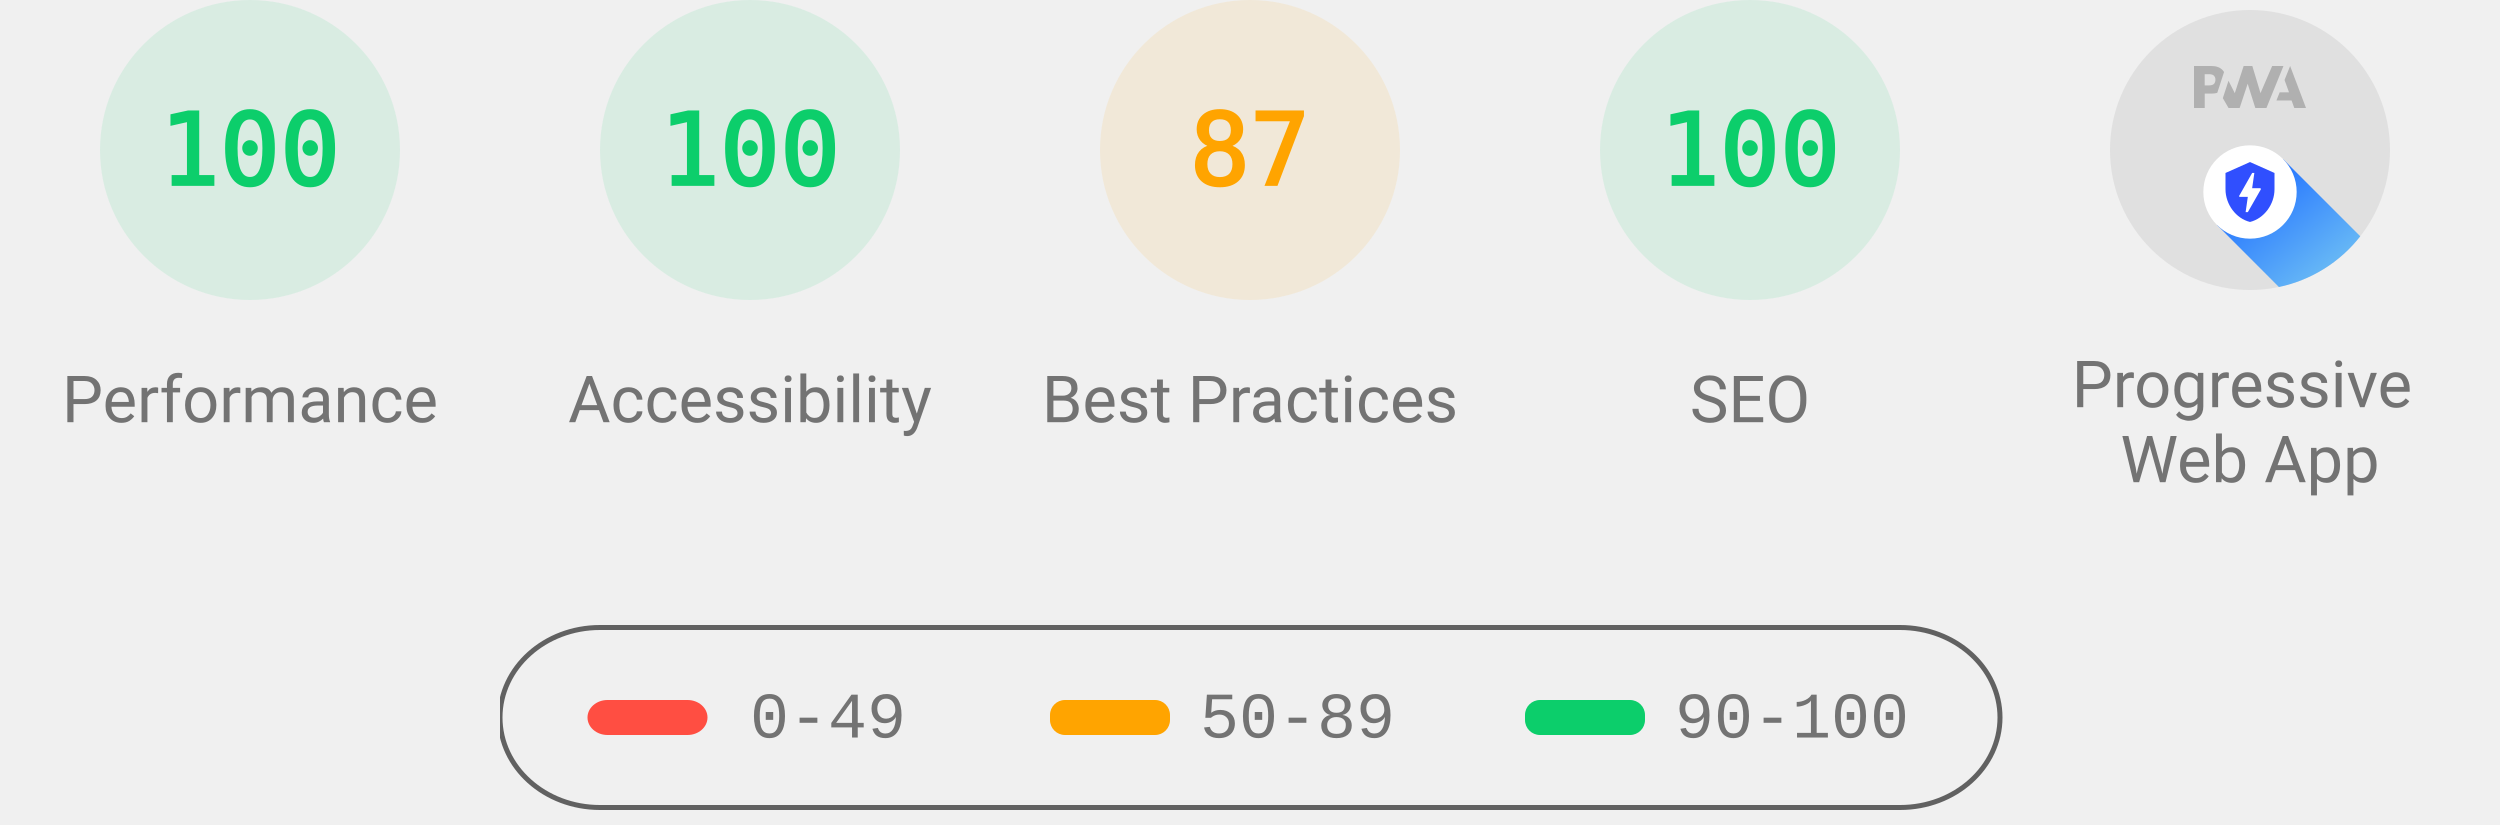
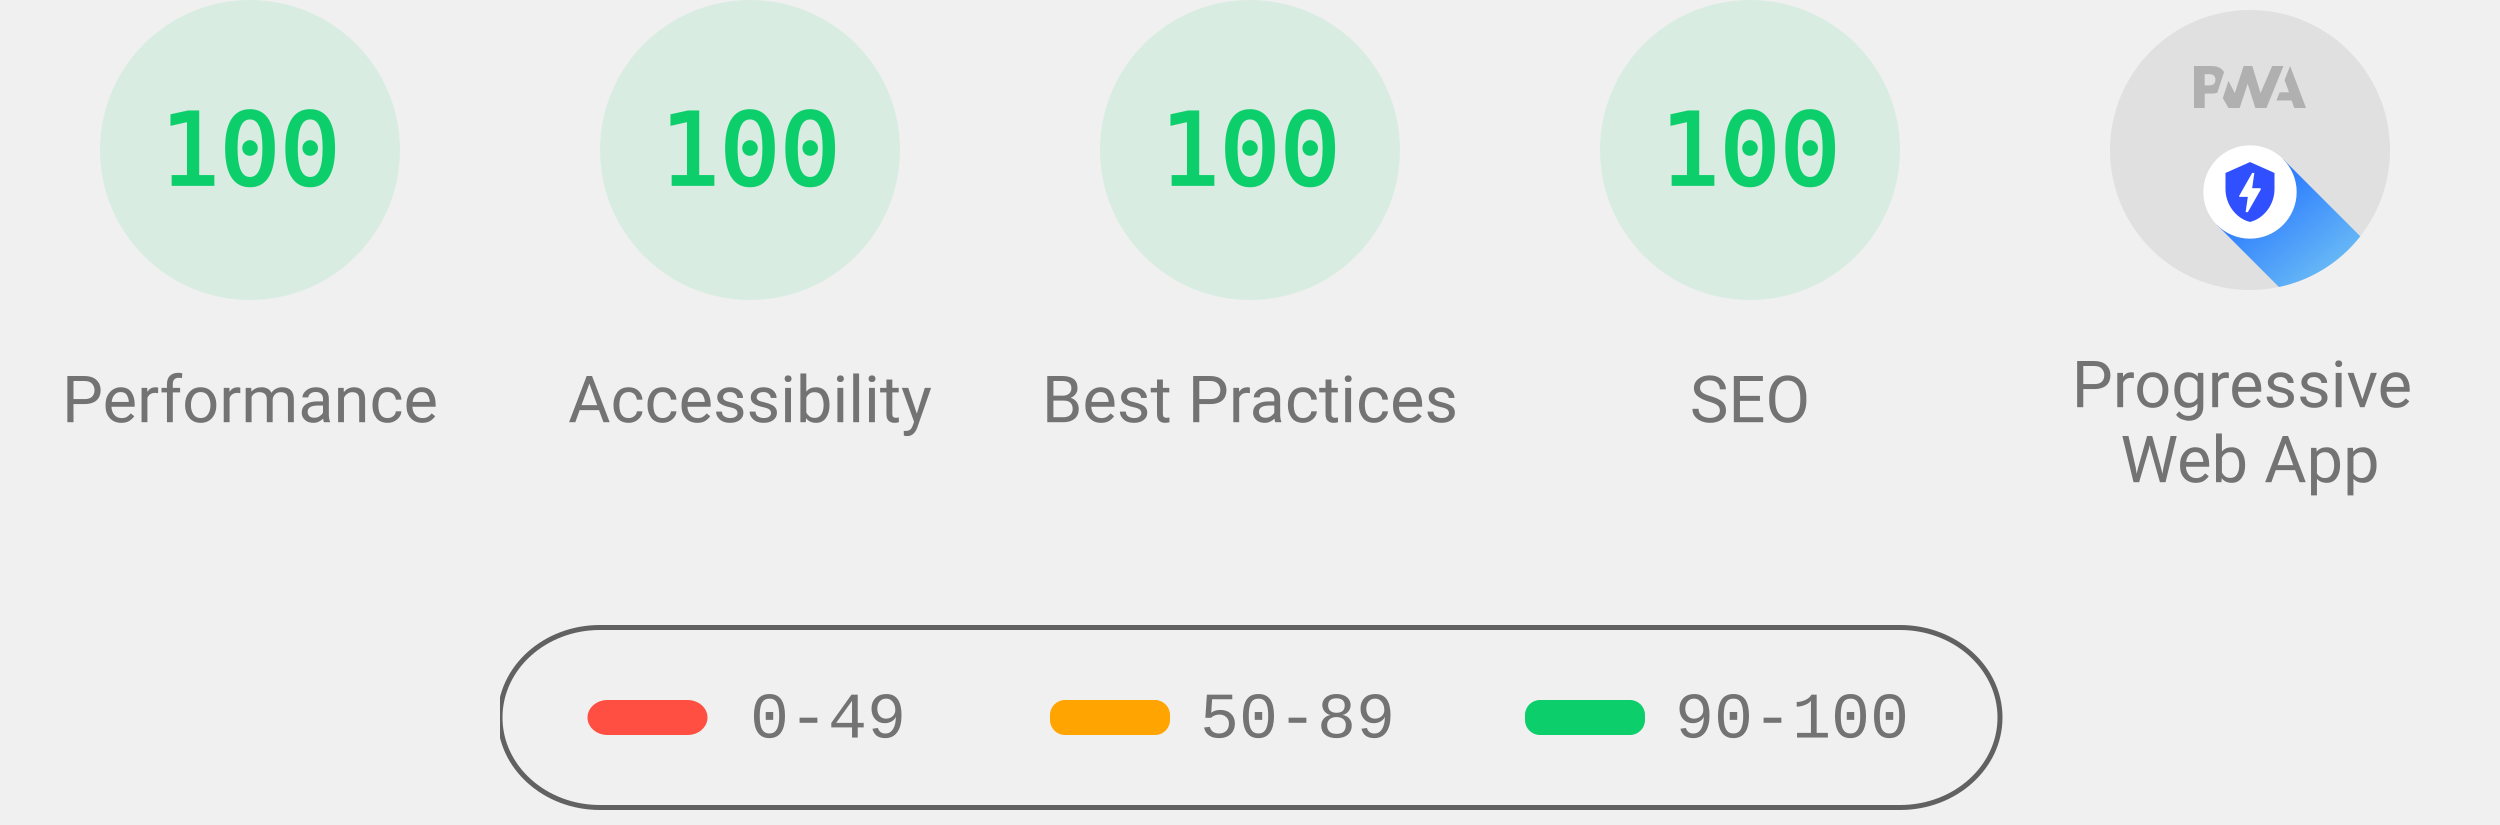
<svg xmlns="http://www.w3.org/2000/svg" class="theme--agnostic" fill="none" width="1000" height="330">
  <style>
			.gauge-base {
				opacity: 0.1
			}

			.gauge-arc {
				fill: none;
				animation-delay: 250ms;
				stroke-linecap: round;
				transform: rotate(-90deg);
				transform-origin: 100px 60px;
				animation: load-gauge 1s ease forwards
			}

			.guage-text {
				font-size: 40px;
				font-family: monospace;
				text-align: center
			}

			.guage-red {
				color: #ff4e42;
				fill: #ff4e42;
				stroke: #ff4e42
			}
			.guage-orange {
				color: #ffa400;
				fill: #ffa400;
				stroke: #ffa400
			}
			.guage-green {
				color: #0cce6b;
				fill: #0cce6b;
				stroke: #0cce6b
			}
			.theme--agnostic .guage-undefined {
				color: #5c5c5c;
				fill: #5c5c5c;
				stroke: #5c5c5c
			}
			.theme--light .guage-undefined {
				color: #1e1e1e;
				fill: #1e1e1e;
				stroke: #1e1e1e
			}
			.theme--dark .guage-undefined {
				color: #f5f5f5;
				fill: #f5f5f5;
				stroke: #f5f5f5
			}

			.guage-title {
				stroke: none;
				font-size: 26px;
				line-height: 26px;
				font-family: Roboto, Halvetica, Arial, sans-serif
			}
			.metric.guage-title {
				font-family: 'Courier New', Courier, monospace
			}
			.theme--agnostic .guage-title {
				color: #737373;
				fill: #737373
			}
			.theme--light .guage-title {
				color: #212121;
				fill: #212121
			}
			.theme--dark .guage-title {
				color: #f5f5f5;
				fill: #f5f5f5
			}

			@keyframes load-gauge {
				from {
					stroke-dasharray: 0 352.858
				}
			}
			.lh-gauge--pwa__disc {
				fill: #e0e0e0
			}
			.lh-gauge--pwa__logo {
				position: relative;
				fill: #b0b0b0
			}
			.lh-gauge--pwa__invisible {
				display: none
			}
			.lh-gauge--pwa__visible {
				display: inline
			}
			.guage-invisible {
				display: none
			}
			.lh-gauge--pwa__logo--primary-color {
				fill: #304ffe
			}
			.theme--agnostic .lh-gauge--pwa__logo--secondary-color {
				fill: #787878
			}
			.theme--light .lh-gauge--pwa__logo--secondary-color {
				fill: #3d3d3d
			}
			.theme--dark .lh-gauge--pwa__logo--secondary-color {
				fill: #d8b6b6
			}
			.theme--light #svg_2 {
				stroke: #00000022
			}
			.theme--agnostic #svg_2 {
				stroke: #616161
			}
			.theme--light #svg_2 {
				stroke: #00000022
			}
			.theme--dark #svg_2 {
				stroke: #f5f5f566
			}
		</style>
  <svg class="guage-div guage-perf guage-green" viewBox="0 0 200 200" width="200" height="200" x="0" y="0">
    <circle class="gauge-base" r="56" cx="100" cy="60" stroke-width="8" />
    <circle class="gauge-arc guage-arc-1" r="56" cx="100" cy="60" stroke-width="8" style="stroke-dasharray: 351.858, 351.858;" />
    <text class="guage-text" x="100px" y="60px" alignment-baseline="central" dominant-baseline="central" text-anchor="middle">100</text>
    <text class="guage-title" x="100px" y="160px" alignment-baseline="central" dominant-baseline="central" text-anchor="middle">Performance</text>
  </svg>
  <svg class="guage-div guage-acc guage-green" viewBox="0 0 200 200" width="200" height="200" x="200" y="0">
    <circle class="gauge-base" r="56" cx="100" cy="60" stroke-width="8" />
    <circle class="gauge-arc guage-arc-2" r="56" cx="100" cy="60" stroke-width="8" style="stroke-dasharray: 351.858, 351.858;" />
    <text class="guage-text" x="100px" y="60px" alignment-baseline="central" dominant-baseline="central" text-anchor="middle">100</text>
    <text class="guage-title" x="100px" y="160px" alignment-baseline="central" dominant-baseline="central" text-anchor="middle">Accessibility</text>
  </svg>
-   <svg class="guage-div guage-best guage-orange" viewBox="0 0 200 200" width="200" height="200" x="400" y="0">
-     <circle class="gauge-base" r="56" cx="100" cy="60" stroke-width="8" />
-     <circle class="gauge-arc guage-arc-3" r="56" cx="100" cy="60" stroke-width="8" style="stroke-dasharray: 306.116, 351.858;" />
-     <text class="guage-text" x="100px" y="60px" alignment-baseline="central" dominant-baseline="central" text-anchor="middle">87</text>
+   <svg class="guage-div guage-best guage-green" viewBox="0 0 200 200" width="200" height="200" x="400" y="0">
+     <circle class="gauge-base" r="56" cx="100" cy="60" stroke-width="8" />
+     <circle class="gauge-arc guage-arc-3" r="56" cx="100" cy="60" stroke-width="8" style="stroke-dasharray: 351.858, 351.858;" />
+     <text class="guage-text" x="100px" y="60px" alignment-baseline="central" dominant-baseline="central" text-anchor="middle">100</text>
    <text class="guage-title" x="100px" y="160px" alignment-baseline="central" dominant-baseline="central" text-anchor="middle">Best Practices</text>
  </svg>
  <svg class="guage-div guage-seo guage-green" viewBox="0 0 200 200" width="200" height="200" x="600" y="0">
    <circle class="gauge-base" r="56" cx="100" cy="60" stroke-width="8" />
    <circle class="gauge-arc guage-arc-4" r="56" cx="100" cy="60" stroke-width="8" style="stroke-dasharray: 351.858, 351.858;" />
    <text class="guage-text" x="100px" y="60px" alignment-baseline="central" dominant-baseline="central" text-anchor="middle">100</text>
    <text class="guage-title" x="100px" y="160px" alignment-baseline="central" dominant-baseline="central" text-anchor="middle">SEO</text>
  </svg>
  <svg class="guage-div guage-pwa " viewBox="0 0 200 200" width="200" height="200" x="800" y="0">
    <svg viewBox="0 0 60 60" width="112" height="112" x="44" y="4">
      <defs>
        <linearGradient id="lh-gauge--pwa__check-circle__gradient-0" x1="50%" y1="0%" x2="50%" y2="100%">
          <stop stop-color="#00C852" offset="0%" />
          <stop stop-color="#009688" offset="100%" />
        </linearGradient>
        <linearGradient id="lh-gauge--pwa__installable__shadow-gradient-0" x1="76.056%" x2="24.111%" y1="82.995%" y2="24.735%">
          <stop stop-color="#A5D6A7" offset="0%" />
          <stop stop-color="#80CBC4" offset="100%" />
        </linearGradient>
        <linearGradient id="lh-gauge--pwa__fast-reliable__shadow-gradient-0" x1="76.056%" y1="82.995%" x2="25.678%" y2="26.493%">
          <stop stop-color="#64B5F6" offset="0%" />
          <stop stop-color="#2979FF" offset="100%" />
        </linearGradient>
        <g id="lh-gauge--pwa__fast-reliable-badge-0">
          <circle fill="#FFFFFF" cx="10" cy="10" r="10" />
          <path fill="#304FFE" d="M10 3.58l5.25 2.34v3.5c0 3.23-2.24 6.26-5.25 7-3.01-.74-5.25-3.77-5.25-7v-3.5L10 3.58zm-.47 10.74l2.76-4.83.03-.07c.04-.08 0-.24-.22-.24h-1.64l.47-3.26h-.47l-2.7 4.77c-.02.01.05-.1-.04.05-.09.16-.1.31.18.31h1.63l-.47 3.27h.47z" />
        </g>
        <g id="lh-gauge--pwa__installable-badge-0">
          <circle fill="#FFFFFF" cx="10" cy="10" r="10" />
          <path fill="#009688" d="M10 4.167A5.835 5.835 0 0 0 4.167 10 5.835 5.835 0 0 0 10 15.833 5.835 5.835 0 0 0 15.833 10 5.835 5.835 0 0 0 10 4.167zm2.917 6.416h-2.334v2.334H9.417v-2.334H7.083V9.417h2.334V7.083h1.166v2.334h2.334v1.166z" />
        </g>
      </defs>
      <g stroke="none" fill-rule="nonzero">
        <circle class="lh-gauge--pwa__disc" cx="30" cy="30" r="30" />
        <g class="lh-gauge--pwa__logo">
          <path d="M35.66 19.39l.7-1.75h2L37.4 15 38.6 12l3.4 9h-2.51l-.58-1.61z" />
          <path d="M33.52 21l3.65-9h-2.42l-2.5 5.82L30.5 12h-1.86l-1.9 5.82-1.35-2.65-1.21 3.72L25.4 21h2.38l1.72-5.2 1.64 5.2z" />
          <path fill-rule="nonzero" d="M20.3 17.91h1.48c.45 0 .85-.05 1.2-.15l.39-1.18 1.07-3.3a2.64 2.64 0 0 0-.28-.37c-.55-.6-1.36-.91-2.42-.91H18v9h2.3V17.9zm1.96-3.84c.22.22.33.5.33.87 0 .36-.1.65-.29.87-.2.23-.59.35-1.15.35h-.86v-2.41h.87c.52 0 .89.1 1.1.32z" />
        </g>
        <rect class="lh-gauge--pwa__component lh-gauge--pwa__na-line lh-gauge--pwa__invisible" fill="#FFFFFF" x="20" y="32" width="20" height="4" rx="2" />
        <g class="lh-gauge--pwa__component lh-gauge--pwa__fast-reliable-badge lh-gauge--pwa__visible" transform="translate(20, 29)">
          <path fill="url(#lh-gauge--pwa__fast-reliable__shadow-gradient-0)" d="M33.63 19.49A30 30 0 0 1 16.2 30.36L3 17.14 17.14 3l16.49 16.49z" />
          <use href="#lh-gauge--pwa__fast-reliable-badge-0" />
        </g>
        <g class="lh-gauge--pwa__component lh-gauge--pwa__installable-badge lh-gauge--pwa__invisible" transform="translate(20, 29)">
          <path fill="url(#lh-gauge--pwa__installable__shadow-gradient-0)" d="M33.629 19.487c-4.272 5.453-10.391 9.39-17.415 10.869L3 17.142 17.142 3 33.63 19.487z" />
          <use href="#lh-gauge--pwa__installable-badge-0" />
        </g>
        <g class="lh-gauge--pwa__component lh-gauge--pwa__fast-reliable-installable-badges lh-gauge--pwa__invisible">
          <g transform="translate(8, 29)">
            <path fill="url(#lh-gauge--pwa__fast-reliable__shadow-gradient-0)" d="M16.321 30.463L3 17.143 17.142 3l22.365 22.365A29.864 29.864 0 0 1 22 31c-1.942 0-3.84-.184-5.679-.537z" />
            <use href="#lh-gauge--pwa__fast-reliable-badge-0" />
          </g>
          <g transform="translate(32, 29)">
            <path fill="url(#lh-gauge--pwa__installable__shadow-gradient-0)" d="M25.982 11.84a30.107 30.107 0 0 1-13.08 15.203L3 17.143 17.142 3l8.84 8.84z" />
            <use href="#lh-gauge--pwa__installable-badge-0" />
          </g>
        </g>
        <g class="lh-gauge--pwa__component lh-gauge--pwa__check-circle lh-gauge--pwa__invisible" transform="translate(18, 28)">
          <circle fill="#FFFFFF" cx="12" cy="12" r="12" />
          <path fill="url(#lh-gauge--pwa__check-circle__gradient-0)" d="M12 2a10 10 0 1 0 0 20 10 10 0 0 0 0-20zm-2 15l-5-5 1.41-1.41L10 14.17l7.59-7.59L19 8l-9 9z" />
        </g>
      </g>
    </svg>
    <text class="guage-title" y="160px" alignment-baseline="central" dominant-baseline="central" text-anchor="middle">
      <tspan x="100px" dy="-6px">Progressive</tspan>
      <tspan x="100px" dy="30px">Web App</tspan>
    </text>
  </svg>
  <svg width="604" height="76" x="200" y="250">
    <g>
      <rect fill="none" id="canvas_background" height="80" width="604" y="-1" x="-1" />
      <g display="none" overflow="visible" y="0" x="0" height="100%" width="100%" id="canvasGrid">
        <rect fill="url(#gridpattern)" stroke-width="0" y="0" x="0" height="100%" width="100%" />
      </g>
    </g>
    <g>
      <rect fill-opacity="0" stroke-width="2" rx="40" id="svg_2" height="72" width="600" y="1" x="0" fill="#000000" />
      <rect stroke="#000" rx="8" id="svg_3" height="14" width="48" y="30" x="35" stroke-opacity="null" stroke-width="0" fill="#ff4e42" />
      <rect stroke="#000" rx="6" id="svg_4" height="14" width="48" y="30" x="220" stroke-opacity="null" stroke-width="0" fill="#ffa400" />
      <rect stroke="#000" rx="6" id="svg_5" height="14" width="48" y="30" x="410" stroke-opacity="null" stroke-width="0" fill="#0cce6b" />
      <text class="metric guage-title" xml:space="preserve" text-anchor="start" font-size="26" id="svg_6" y="45" x="100" stroke-opacity="null" stroke-width="0" stroke="#000">0-49</text>
      <text class="metric guage-title" xml:space="preserve" text-anchor="start" font-size="26" id="svg_7" y="45" x="280" stroke-opacity="null" stroke-width="0" stroke="#000">50-89</text>
      <text class="metric guage-title" xml:space="preserve" text-anchor="start" font-size="26" id="svg_8" y="45" x="470" stroke-opacity="null" stroke-width="0" stroke="#000">90-100</text>
    </g>
  </svg>
</svg>
